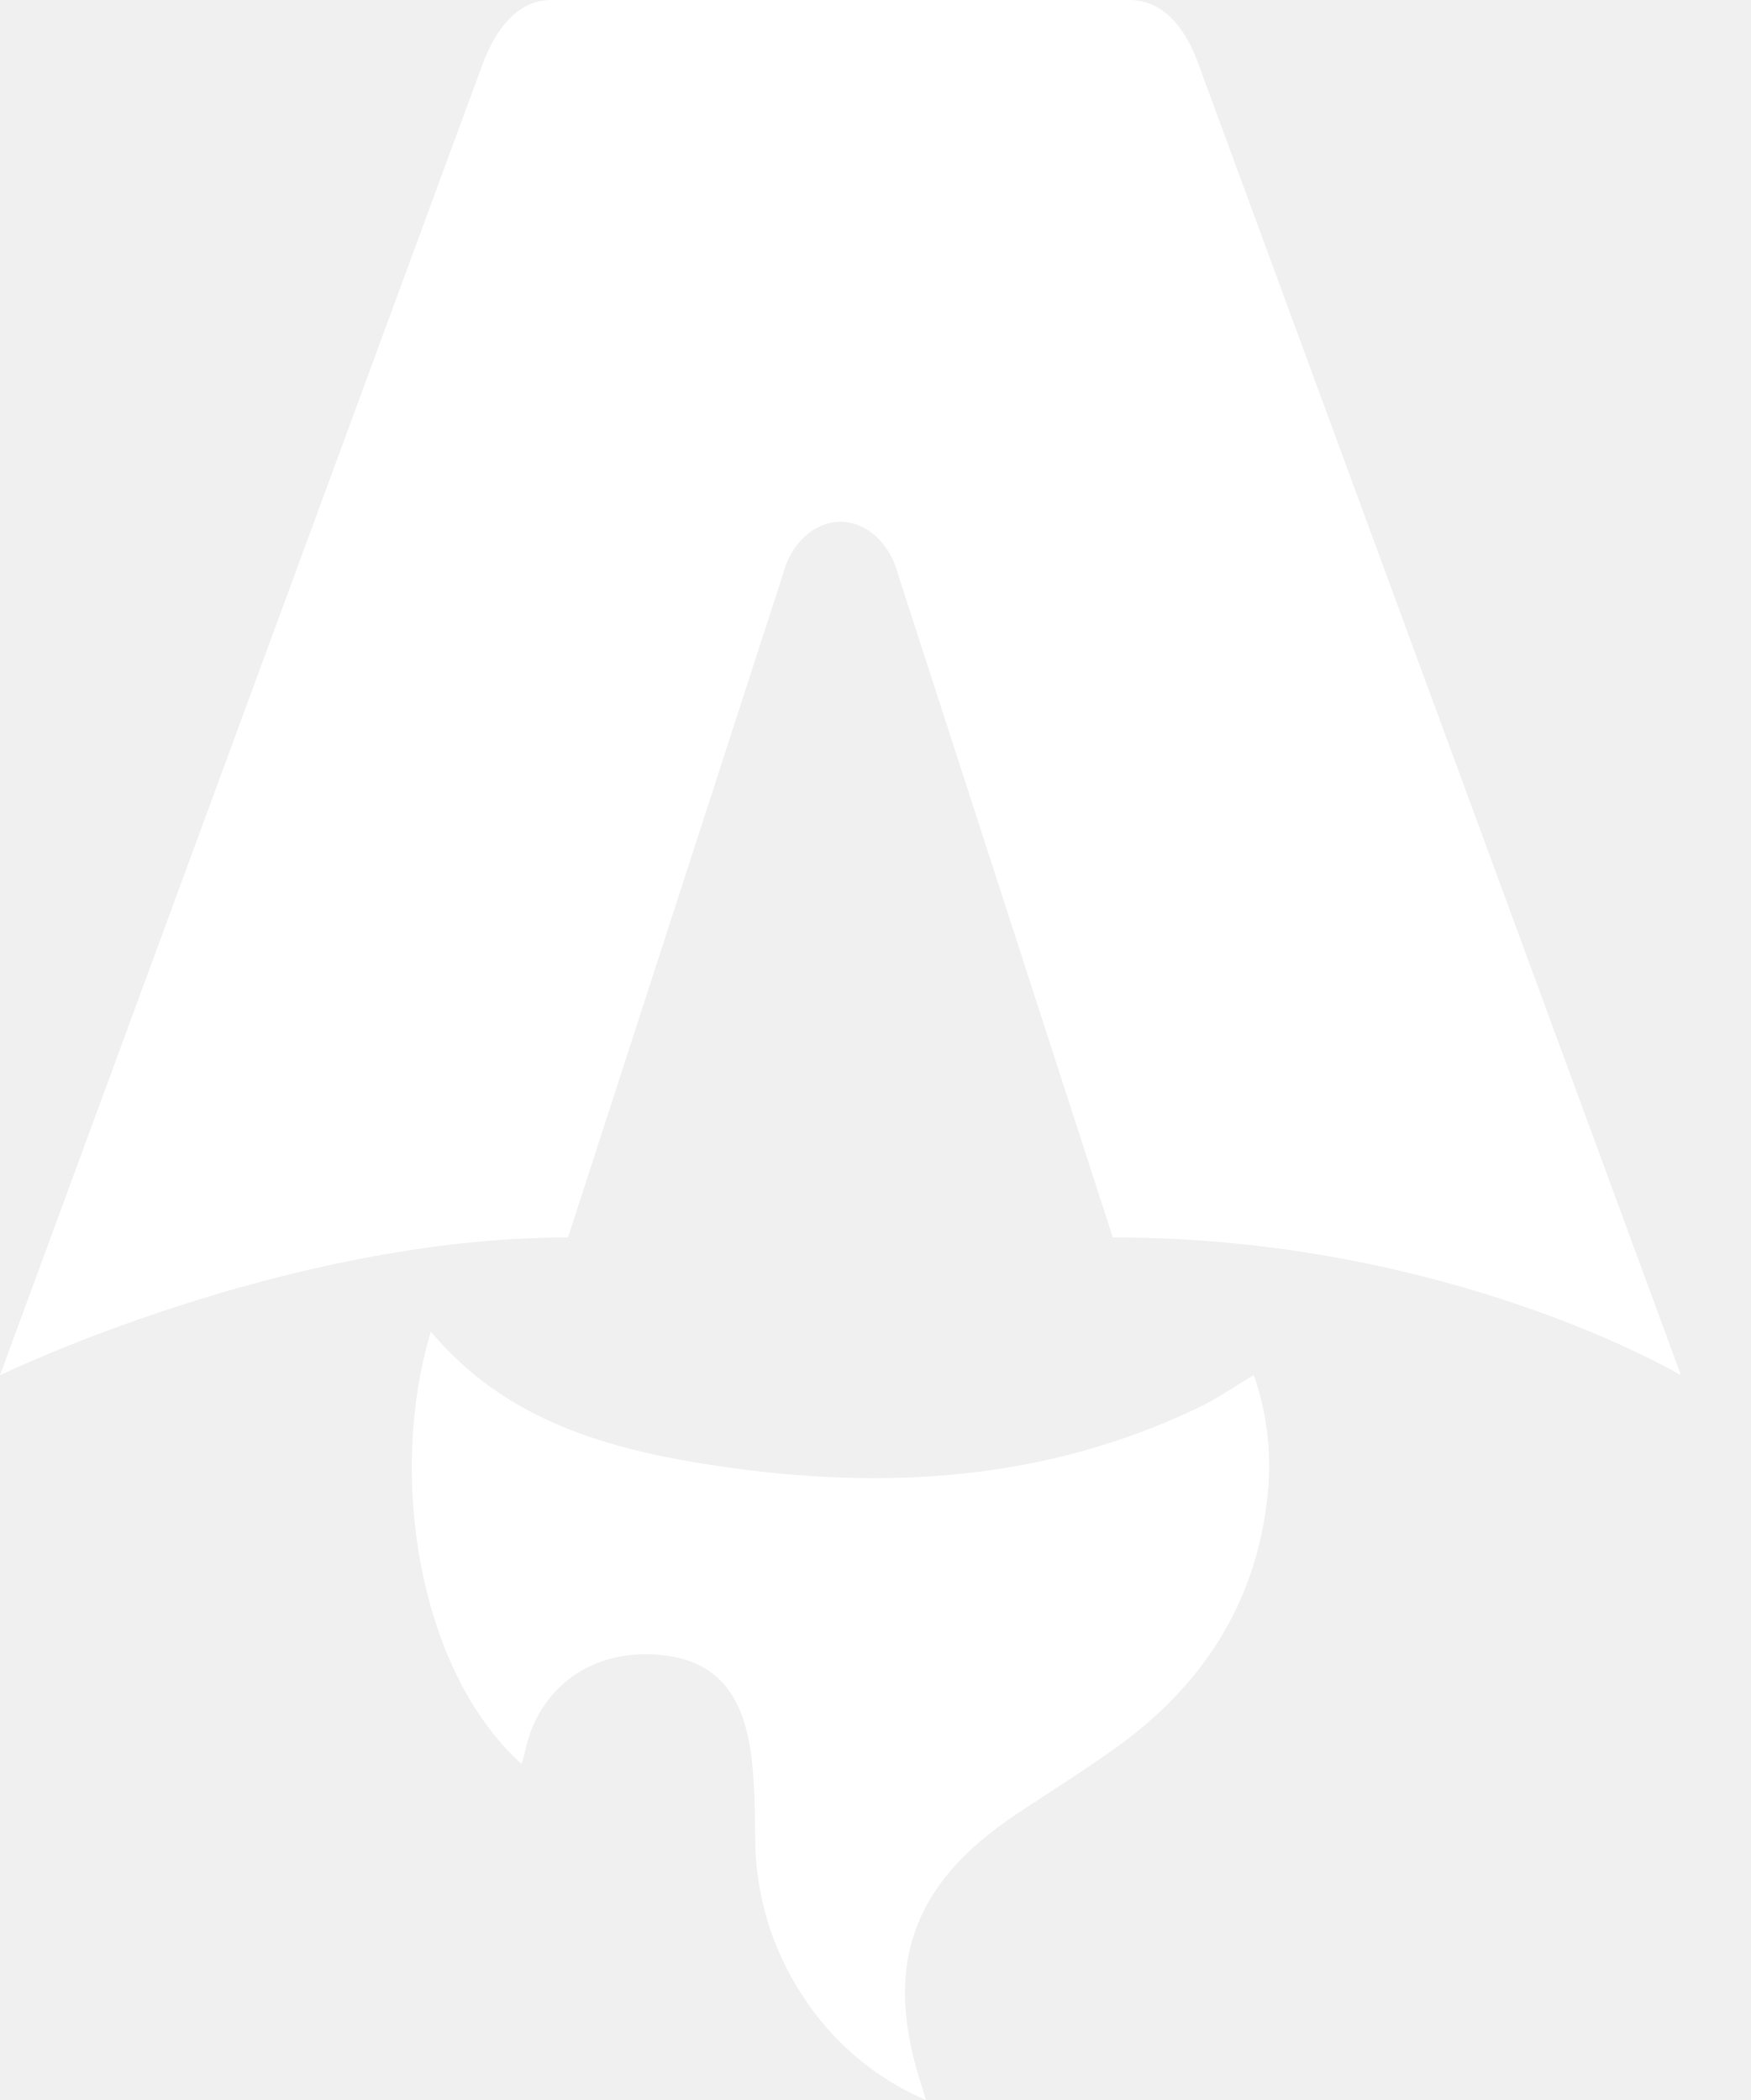
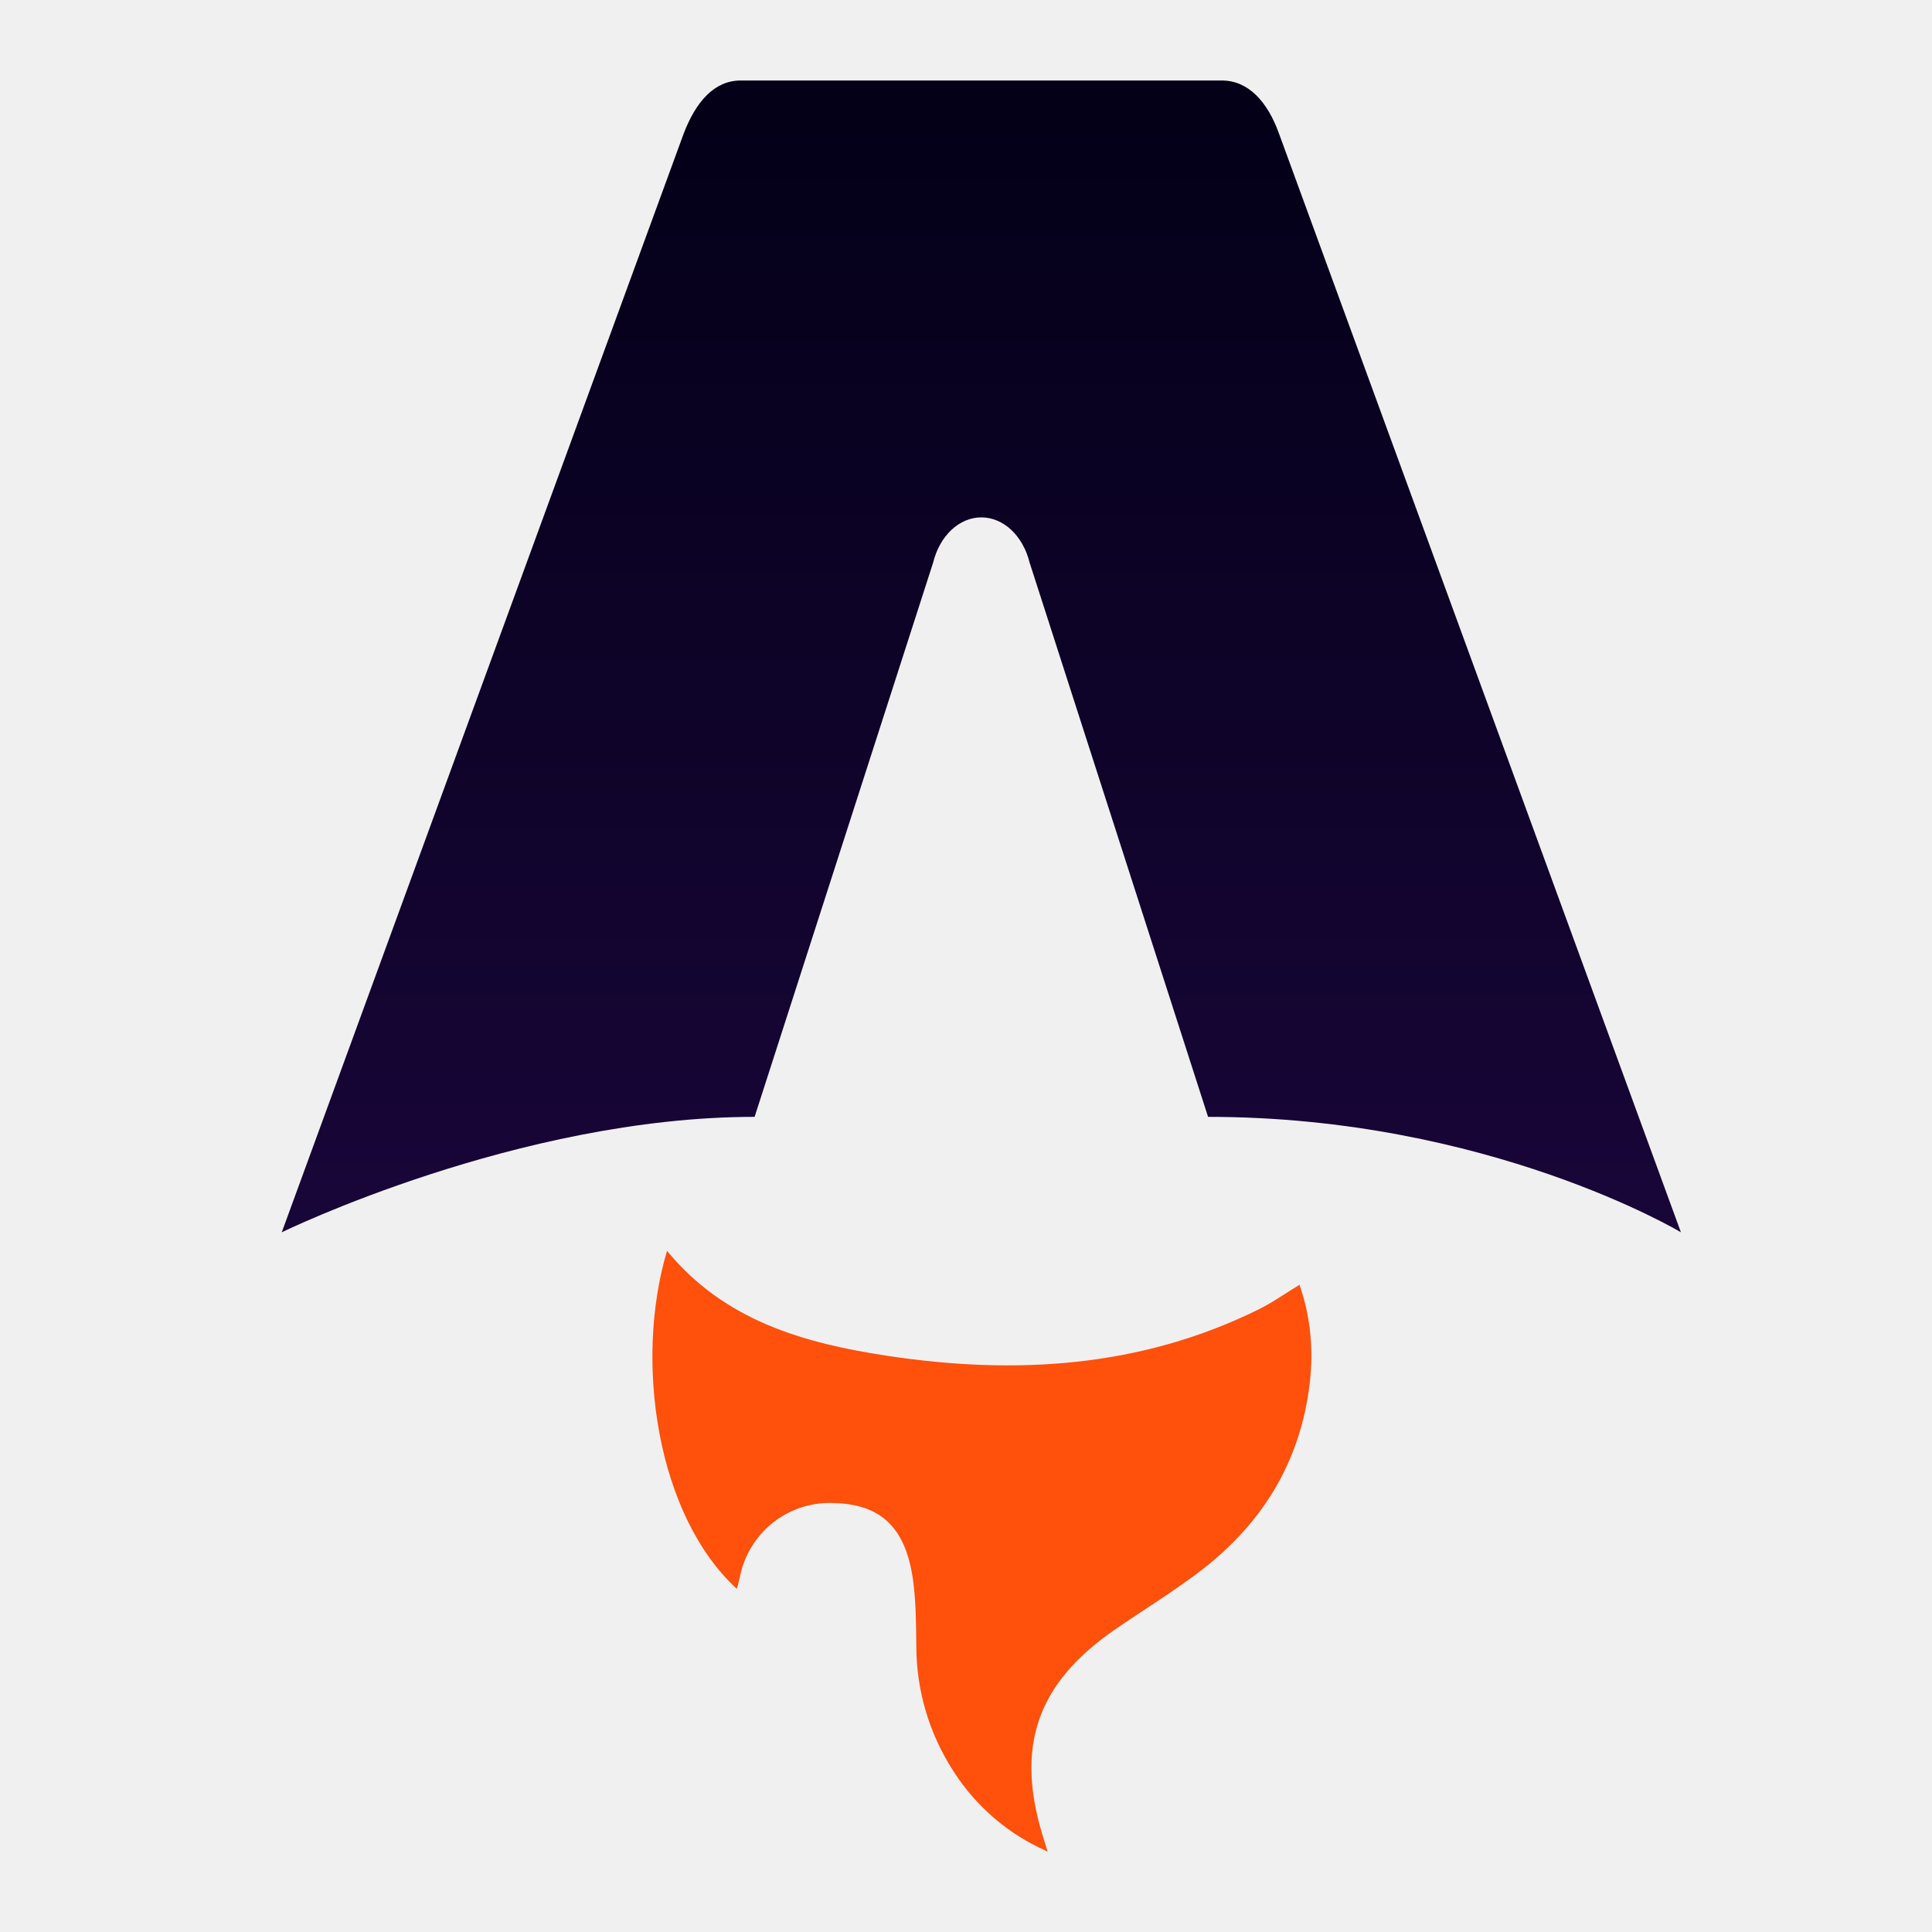
- <svg xmlns="http://www.w3.org/2000/svg" width="20" height="24" viewBox="0 0 20 24" fill="none">
-   <path d="M5.961 20.162C4.775 19.092 4.429 16.846 4.923 15.218C5.779 16.244 6.966 16.57 8.195 16.753C10.092 17.036 11.955 16.93 13.717 16.075C13.919 15.977 14.105 15.846 14.325 15.715C14.491 16.188 14.534 16.665 14.476 17.152C14.336 18.337 13.738 19.252 12.788 19.946C12.408 20.223 12.006 20.471 11.613 20.733C10.408 21.537 10.082 22.48 10.535 23.852L10.579 24C10.002 23.753 9.513 23.339 9.172 22.812C8.817 22.273 8.628 21.642 8.628 20.997C8.624 20.677 8.624 20.355 8.58 20.039C8.474 19.27 8.108 18.926 7.419 18.906C6.712 18.886 6.152 19.317 6.004 19.996C5.992 20.049 5.976 20.1 5.959 20.161L5.961 20.162ZM0 15.717C0 15.717 3.24 14.142 6.49 14.142L8.941 6.577C9.033 6.211 9.301 5.963 9.603 5.963C9.905 5.963 10.173 6.211 10.265 6.577L12.715 14.142C16.565 14.142 19.206 15.717 19.206 15.717L13.691 0.727C13.533 0.285 13.266 0 12.906 0H6.3C5.94 0 5.685 0.285 5.516 0.727L0 15.717Z" fill="white" />
+ <svg xmlns="http://www.w3.org/2000/svg" width="24" height="24" viewBox="0 0 24 24" fill="none">
+   <path fill-rule="evenodd" clip-rule="evenodd" d="M8.286 15.538C7.874 16.921 8.163 18.83 9.154 19.738L9.153 19.737C9.168 19.688 9.18 19.641 9.189 19.599C9.24 19.327 9.388 19.083 9.605 18.912C9.823 18.741 10.095 18.656 10.372 18.672C10.947 18.689 11.254 18.981 11.343 19.635C11.376 19.88 11.379 20.131 11.382 20.381C11.382 20.404 11.382 20.426 11.383 20.449C11.383 20.995 11.541 21.53 11.836 21.99C12.118 22.437 12.528 22.789 13.013 23L12.975 22.875C12.597 21.709 12.87 20.908 13.877 20.224C13.979 20.154 14.082 20.086 14.185 20.018C14.412 19.868 14.64 19.718 14.859 19.555C15.654 18.965 16.152 18.188 16.27 17.181C16.318 16.767 16.282 16.361 16.143 15.96C16.082 15.997 16.024 16.034 15.968 16.07C15.855 16.142 15.748 16.21 15.635 16.266C14.162 16.993 12.605 17.082 11.021 16.842C9.993 16.686 9.001 16.41 8.286 15.538Z" fill="#FF500C" />
+   <path d="M3.5 15.308C3.5 15.308 6.433 13.874 9.374 13.874L11.592 6.988C11.674 6.654 11.917 6.427 12.19 6.427C12.465 6.427 12.707 6.654 12.79 6.988L15.007 13.874C18.491 13.874 20.881 15.308 20.881 15.308L15.889 1.662C15.746 1.26 15.504 1 15.18 1H9.201C8.876 1 8.645 1.26 8.492 1.662C8.481 1.689 3.5 15.308 3.5 15.308Z" fill="url(#paint0_linear_170_65)" />
+   <defs>
+     <linearGradient id="paint0_linear_170_65" x1="12.191" y1="1" x2="12.191" y2="23" gradientUnits="userSpaceOnUse">
+       <stop stop-color="#030017" />
+       <stop offset="1" stop-color="#23094A" />
+     </linearGradient>
+   </defs>
</svg>
